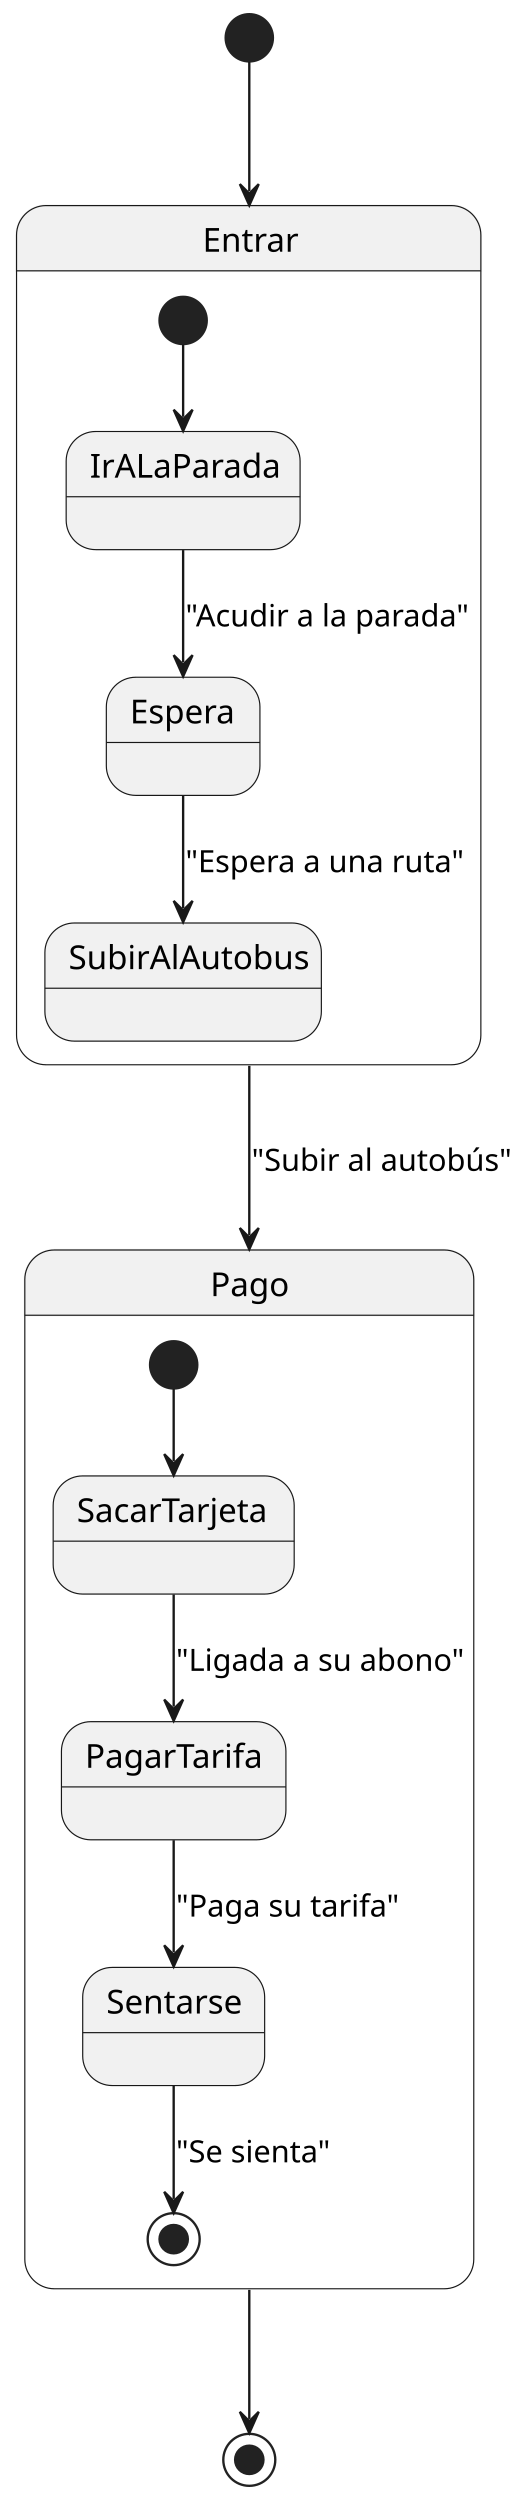
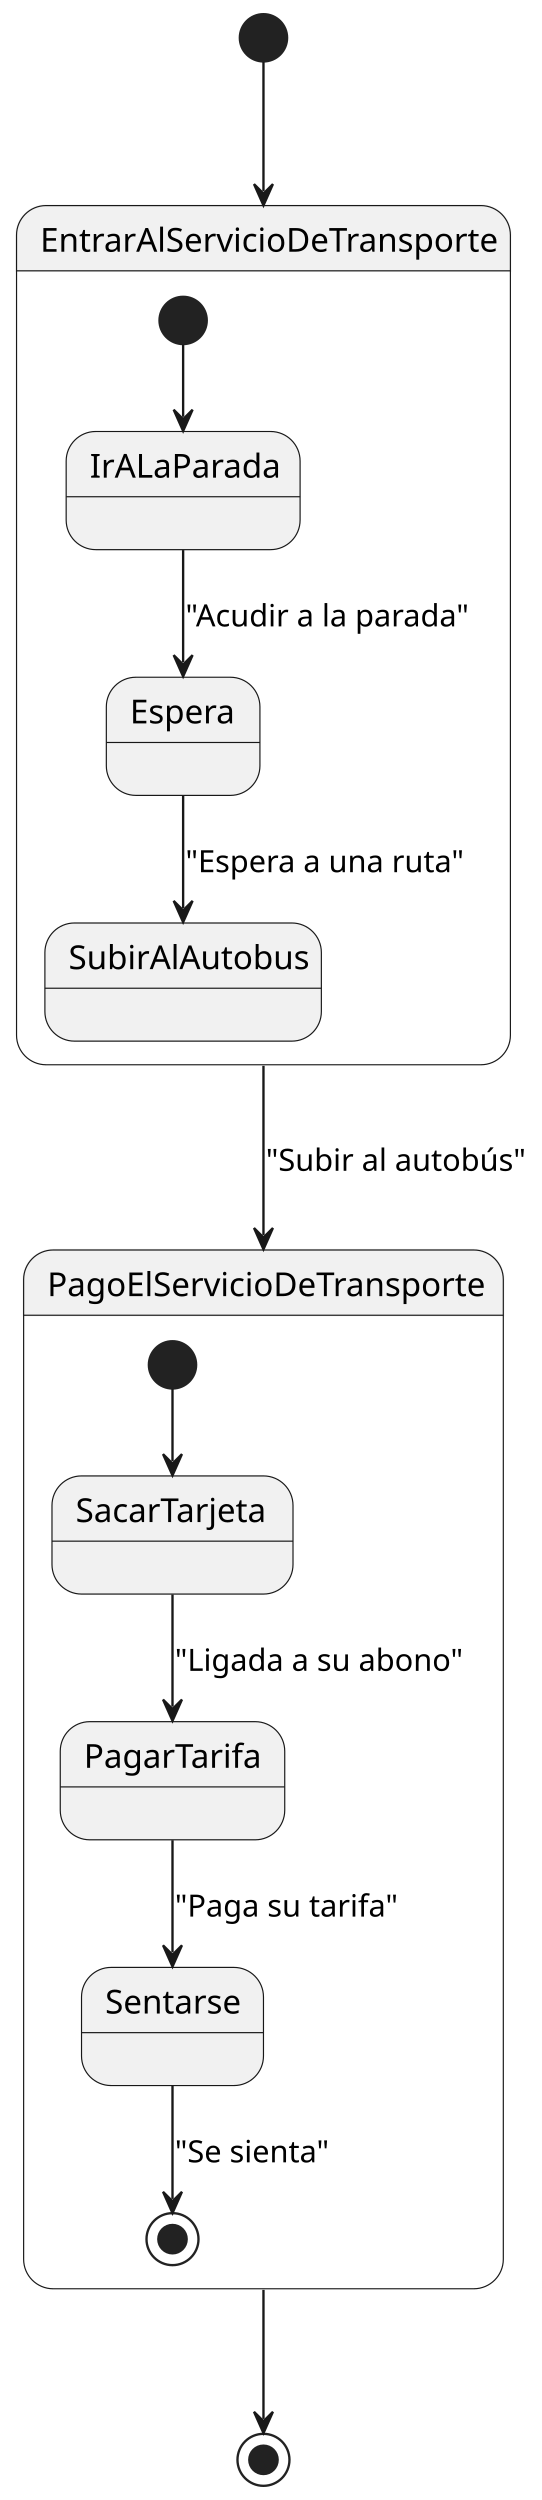
- <svg xmlns="http://www.w3.org/2000/svg" contentStyleType="text/css" height="1058px" preserveAspectRatio="none" style="width:218px;height:1058px;background:#FFFFFF;" version="1.1" viewBox="0 0 218 1058" width="218px" zoomAndPan="magnify">
+ <svg xmlns="http://www.w3.org/2000/svg" contentStyleType="text/css" height="1058px" preserveAspectRatio="none" style="width:229px;height:1058px;background:#FFFFFF;" version="1.1" viewBox="0 0 229 1058" width="229px" zoomAndPan="magnify">
  <defs />
  <g>
-     <ellipse cx="105.5" cy="16" fill="#222222" rx="10" ry="10" style="stroke:#222222;stroke-width:1.0;" />
-     <path d="M19.5,87 L191,87 A12.5,12.5 0 0 1 203.5,99.5 L203.5,114.609 L7,114.609 L7,99.5 A12.5,12.5 0 0 1 19.5,87 " fill="#F1F1F1" style="stroke:#F1F1F1;stroke-width:1.0;" />
-     <rect fill="none" height="363.609" rx="12.5" ry="12.5" style="stroke:#181818;stroke-width:0.5;" width="196.5" x="7" y="87" />
-     <line style="stroke:#181818;stroke-width:0.5;" x1="7" x2="203.5" y1="114.609" y2="114.609" />
-     <text fill="#000000" font-family="sans-serif" font-size="14" lengthAdjust="spacing" textLength="39" x="85.75" y="106.533">Entrar</text>
+     <ellipse cx="111.5" cy="16" fill="#222222" rx="10" ry="10" style="stroke:#222222;stroke-width:1.0;" />
+     <path d="M19.5,87 L203.5,87 A12.5,12.5 0 0 1 216,99.5 L216,114.609 L7,114.609 L7,99.5 A12.5,12.5 0 0 1 19.5,87 " fill="#F1F1F1" style="stroke:#F1F1F1;stroke-width:1.0;" />
+     <rect fill="none" height="363.609" rx="12.5" ry="12.5" style="stroke:#181818;stroke-width:0.5;" width="209" x="7" y="87" />
+     <line style="stroke:#181818;stroke-width:0.5;" x1="7" x2="216" y1="114.609" y2="114.609" />
+     <text fill="#000000" font-family="sans-serif" font-size="14" lengthAdjust="spacing" textLength="189" x="17" y="106.533">EntrarAlServicioDeTransporte</text>
    <ellipse cx="77.5" cy="135.609" fill="#222222" rx="10" ry="10" style="stroke:#222222;stroke-width:1.0;" />
-     <g id="Entrar.IrALaParada">
+     <g id="EntrarAlServicioDeTransporte.IrALaParada">
      <rect fill="#F1F1F1" height="50" rx="12.5" ry="12.5" style="stroke:#181818;stroke-width:0.5;" width="99" x="28" y="182.609" />
      <line style="stroke:#181818;stroke-width:0.5;" x1="28" x2="127" y1="210.219" y2="210.219" />
      <text fill="#000000" font-family="sans-serif" font-size="14" lengthAdjust="spacing" textLength="79" x="38" y="202.143">IrALaParada</text>
    </g>
-     <g id="Entrar.Espera">
+     <g id="EntrarAlServicioDeTransporte.Espera">
      <rect fill="#F1F1F1" height="50" rx="12.5" ry="12.5" style="stroke:#181818;stroke-width:0.5;" width="65" x="45" y="286.609" />
      <line style="stroke:#181818;stroke-width:0.5;" x1="45" x2="110" y1="314.219" y2="314.219" />
      <text fill="#000000" font-family="sans-serif" font-size="14" lengthAdjust="spacing" textLength="45" x="55" y="306.143">Espera</text>
    </g>
-     <g id="Entrar.SubirAlAutobus">
+     <g id="EntrarAlServicioDeTransporte.SubirAlAutobus">
      <rect fill="#F1F1F1" height="50" rx="12.5" ry="12.5" style="stroke:#181818;stroke-width:0.5;" width="117" x="19" y="390.609" />
      <line style="stroke:#181818;stroke-width:0.5;" x1="19" x2="136" y1="418.219" y2="418.219" />
      <text fill="#000000" font-family="sans-serif" font-size="14" lengthAdjust="spacing" textLength="97" x="29" y="410.143">SubirAlAutobus</text>
    </g>
-     <g id="link_*start*Entrar_IrALaParada">
-       <path d="M77.5,145.759 C77.5,155.029 77.5,163.749 77.5,176.389 " fill="none" id="*start*Entrar-to-IrALaParada" style="stroke:#181818;stroke-width:1.0;" />
+     <g id="link_*start*EntrarAlServicioDeTransporte_IrALaParada">
+       <path d="M77.5,145.759 C77.5,155.029 77.5,163.749 77.5,176.389 " fill="none" id="*start*EntrarAlServicioDeTransporte-to-IrALaParada" style="stroke:#181818;stroke-width:1.0;" />
      <polygon fill="#181818" points="77.5,182.389,81.5,173.389,77.5,177.389,73.5,173.389,77.5,182.389" style="stroke:#181818;stroke-width:1.0;" />
    </g>
    <g id="link_IrALaParada_Espera">
      <path d="M77.5,232.779 C77.5,248.919 77.5,264.079 77.5,280.259 " fill="none" id="IrALaParada-to-Espera" style="stroke:#181818;stroke-width:1.0;" />
      <polygon fill="#181818" points="77.5,286.259,81.5,277.259,77.5,281.259,73.5,277.259,77.5,286.259" style="stroke:#181818;stroke-width:1.0;" />
      <text fill="#000000" font-family="sans-serif" font-size="13" lengthAdjust="spacing" textLength="115" x="78.5" y="265.104">"Acudir a la parada"</text>
    </g>
    <g id="link_Espera_SubirAlAutobus">
      <path d="M77.5,336.779 C77.5,352.919 77.5,368.079 77.5,384.259 " fill="none" id="Espera-to-SubirAlAutobus" style="stroke:#181818;stroke-width:1.0;" />
      <polygon fill="#181818" points="77.5,390.259,81.5,381.259,77.5,385.259,73.5,381.259,77.5,390.259" style="stroke:#181818;stroke-width:1.0;" />
      <text fill="#000000" font-family="sans-serif" font-size="13" lengthAdjust="spacing" textLength="113" x="78.5" y="369.104">"Espera a una ruta"</text>
    </g>
-     <path d="M23,529 L188,529 A12.5,12.5 0 0 1 200.5,541.5 L200.5,556.609 L10.5,556.609 L10.5,541.5 A12.5,12.5 0 0 1 23,529 " fill="#F1F1F1" style="stroke:#F1F1F1;stroke-width:1.0;" />
-     <rect fill="none" height="439.609" rx="12.5" ry="12.5" style="stroke:#181818;stroke-width:0.5;" width="190" x="10.5" y="529" />
-     <line style="stroke:#181818;stroke-width:0.5;" x1="10.5" x2="200.5" y1="556.609" y2="556.609" />
-     <text fill="#000000" font-family="sans-serif" font-size="14" lengthAdjust="spacing" textLength="33" x="89" y="548.533">Pago</text>
-     <ellipse cx="73.5" cy="577.609" fill="#222222" rx="10" ry="10" style="stroke:#222222;stroke-width:1.0;" />
-     <g id="Pago.SacarTarjeta">
-       <rect fill="#F1F1F1" height="50" rx="12.5" ry="12.5" style="stroke:#181818;stroke-width:0.5;" width="102" x="22.5" y="624.609" />
-       <line style="stroke:#181818;stroke-width:0.5;" x1="22.5" x2="124.5" y1="652.219" y2="652.219" />
-       <text fill="#000000" font-family="sans-serif" font-size="14" lengthAdjust="spacing" textLength="82" x="32.5" y="644.143">SacarTarjeta</text>
+     <path d="M22.5,529 L200.5,529 A12.5,12.5 0 0 1 213,541.5 L213,556.609 L10,556.609 L10,541.5 A12.5,12.5 0 0 1 22.5,529 " fill="#F1F1F1" style="stroke:#F1F1F1;stroke-width:1.0;" />
+     <rect fill="none" height="439.609" rx="12.5" ry="12.5" style="stroke:#181818;stroke-width:0.5;" width="203" x="10" y="529" />
+     <line style="stroke:#181818;stroke-width:0.5;" x1="10" x2="213" y1="556.609" y2="556.609" />
+     <text fill="#000000" font-family="sans-serif" font-size="14" lengthAdjust="spacing" textLength="183" x="20" y="548.533">PagoElServicioDeTransporte</text>
+     <ellipse cx="73" cy="577.609" fill="#222222" rx="10" ry="10" style="stroke:#222222;stroke-width:1.0;" />
+     <g id="PagoElServicioDeTransporte.SacarTarjeta">
+       <rect fill="#F1F1F1" height="50" rx="12.5" ry="12.5" style="stroke:#181818;stroke-width:0.5;" width="102" x="22" y="624.609" />
+       <line style="stroke:#181818;stroke-width:0.5;" x1="22" x2="124" y1="652.219" y2="652.219" />
+       <text fill="#000000" font-family="sans-serif" font-size="14" lengthAdjust="spacing" textLength="82" x="32" y="644.143">SacarTarjeta</text>
    </g>
-     <g id="Pago.PagarTarifa">
-       <rect fill="#F1F1F1" height="50" rx="12.5" ry="12.5" style="stroke:#181818;stroke-width:0.5;" width="95" x="26" y="728.609" />
-       <line style="stroke:#181818;stroke-width:0.5;" x1="26" x2="121" y1="756.219" y2="756.219" />
-       <text fill="#000000" font-family="sans-serif" font-size="14" lengthAdjust="spacing" textLength="75" x="36" y="748.143">PagarTarifa</text>
+     <g id="PagoElServicioDeTransporte.PagarTarifa">
+       <rect fill="#F1F1F1" height="50" rx="12.5" ry="12.5" style="stroke:#181818;stroke-width:0.5;" width="95" x="25.5" y="728.609" />
+       <line style="stroke:#181818;stroke-width:0.5;" x1="25.5" x2="120.5" y1="756.219" y2="756.219" />
+       <text fill="#000000" font-family="sans-serif" font-size="14" lengthAdjust="spacing" textLength="75" x="35.5" y="748.143">PagarTarifa</text>
    </g>
-     <g id="Pago.Sentarse">
-       <rect fill="#F1F1F1" height="50" rx="12.5" ry="12.5" style="stroke:#181818;stroke-width:0.5;" width="77" x="35" y="832.609" />
-       <line style="stroke:#181818;stroke-width:0.5;" x1="35" x2="112" y1="860.219" y2="860.219" />
-       <text fill="#000000" font-family="sans-serif" font-size="14" lengthAdjust="spacing" textLength="57" x="45" y="852.143">Sentarse</text>
+     <g id="PagoElServicioDeTransporte.Sentarse">
+       <rect fill="#F1F1F1" height="50" rx="12.5" ry="12.5" style="stroke:#181818;stroke-width:0.5;" width="77" x="34.5" y="832.609" />
+       <line style="stroke:#181818;stroke-width:0.5;" x1="34.5" x2="111.5" y1="860.219" y2="860.219" />
+       <text fill="#000000" font-family="sans-serif" font-size="14" lengthAdjust="spacing" textLength="57" x="44.5" y="852.143">Sentarse</text>
    </g>
-     <ellipse cx="73.5" cy="947.609" fill="none" rx="11" ry="11" style="stroke:#222222;stroke-width:1.0;" />
-     <ellipse cx="73.5" cy="947.609" fill="#222222" rx="6" ry="6" style="stroke:#222222;stroke-width:1.0;" />
-     <g id="link_*start*Pago_SacarTarjeta">
-       <path d="M73.5,587.759 C73.5,597.029 73.5,605.749 73.5,618.389 " fill="none" id="*start*Pago-to-SacarTarjeta" style="stroke:#181818;stroke-width:1.0;" />
-       <polygon fill="#181818" points="73.5,624.389,77.5,615.389,73.5,619.389,69.5,615.389,73.5,624.389" style="stroke:#181818;stroke-width:1.0;" />
+     <ellipse cx="73" cy="947.609" fill="none" rx="11" ry="11" style="stroke:#222222;stroke-width:1.0;" />
+     <ellipse cx="73" cy="947.609" fill="#222222" rx="6" ry="6" style="stroke:#222222;stroke-width:1.0;" />
+     <g id="link_*start*PagoElServicioDeTransporte_SacarTarjeta">
+       <path d="M73,587.759 C73,597.029 73,605.749 73,618.389 " fill="none" id="*start*PagoElServicioDeTransporte-to-SacarTarjeta" style="stroke:#181818;stroke-width:1.0;" />
+       <polygon fill="#181818" points="73,624.389,77,615.389,73,619.389,69,615.389,73,624.389" style="stroke:#181818;stroke-width:1.0;" />
    </g>
    <g id="link_SacarTarjeta_PagarTarifa">
-       <path d="M73.5,674.779 C73.5,690.919 73.5,706.079 73.5,722.259 " fill="none" id="SacarTarjeta-to-PagarTarifa" style="stroke:#181818;stroke-width:1.0;" />
-       <polygon fill="#181818" points="73.5,728.259,77.5,719.259,73.5,723.259,69.5,719.259,73.5,728.259" style="stroke:#181818;stroke-width:1.0;" />
-       <text fill="#000000" font-family="sans-serif" font-size="13" lengthAdjust="spacing" textLength="116" x="74.5" y="707.105">"Ligada a su abono"</text>
+       <path d="M73,674.779 C73,690.919 73,706.079 73,722.259 " fill="none" id="SacarTarjeta-to-PagarTarifa" style="stroke:#181818;stroke-width:1.0;" />
+       <polygon fill="#181818" points="73,728.259,77,719.259,73,723.259,69,719.259,73,728.259" style="stroke:#181818;stroke-width:1.0;" />
+       <text fill="#000000" font-family="sans-serif" font-size="13" lengthAdjust="spacing" textLength="116" x="74" y="707.105">"Ligada a su abono"</text>
    </g>
    <g id="link_PagarTarifa_Sentarse">
-       <path d="M73.5,778.779 C73.5,794.919 73.5,810.079 73.5,826.259 " fill="none" id="PagarTarifa-to-Sentarse" style="stroke:#181818;stroke-width:1.0;" />
-       <polygon fill="#181818" points="73.5,832.259,77.5,823.259,73.5,827.259,69.5,823.259,73.5,832.259" style="stroke:#181818;stroke-width:1.0;" />
-       <text fill="#000000" font-family="sans-serif" font-size="13" lengthAdjust="spacing" textLength="90" x="74.5" y="811.105">"Paga su tarifa"</text>
+       <path d="M73,778.779 C73,794.919 73,810.079 73,826.259 " fill="none" id="PagarTarifa-to-Sentarse" style="stroke:#181818;stroke-width:1.0;" />
+       <polygon fill="#181818" points="73,832.259,77,823.259,73,827.259,69,823.259,73,832.259" style="stroke:#181818;stroke-width:1.0;" />
+       <text fill="#000000" font-family="sans-serif" font-size="13" lengthAdjust="spacing" textLength="90" x="74" y="811.105">"Paga su tarifa"</text>
    </g>
-     <g id="link_Sentarse_*end*Pago">
-       <path d="M73.5,882.659 C73.5,900.369 73.5,917.549 73.5,930.579 " fill="none" id="Sentarse-to-*end*Pago" style="stroke:#181818;stroke-width:1.0;" />
-       <polygon fill="#181818" points="73.5,936.579,77.5,927.579,73.5,931.579,69.5,927.579,73.5,936.579" style="stroke:#181818;stroke-width:1.0;" />
-       <text fill="#000000" font-family="sans-serif" font-size="13" lengthAdjust="spacing" textLength="65" x="74.5" y="915.105">"Se sienta"</text>
+     <g id="link_Sentarse_*end*PagoElServicioDeTransporte">
+       <path d="M73,882.659 C73,900.369 73,917.549 73,930.579 " fill="none" id="Sentarse-to-*end*PagoElServicioDeTransporte" style="stroke:#181818;stroke-width:1.0;" />
+       <polygon fill="#181818" points="73,936.579,77,927.579,73,931.579,69,927.579,73,936.579" style="stroke:#181818;stroke-width:1.0;" />
+       <text fill="#000000" font-family="sans-serif" font-size="13" lengthAdjust="spacing" textLength="65" x="74" y="915.105">"Se sienta"</text>
    </g>
-     <ellipse cx="105.5" cy="1041" fill="none" rx="11" ry="11" style="stroke:#222222;stroke-width:1.0;" />
-     <ellipse cx="105.5" cy="1041" fill="#222222" rx="6" ry="6" style="stroke:#222222;stroke-width:1.0;" />
-     <g id="link_*start*_Entrar">
-       <path d="M105.5,26.23 C105.5,38.13 105.5,54.46 105.5,80.92 " fill="none" id="*start*-to-Entrar" style="stroke:#181818;stroke-width:1.0;" />
-       <polygon fill="#181818" points="105.5,86.92,109.5,77.92,105.5,81.92,101.5,77.92,105.5,86.92" style="stroke:#181818;stroke-width:1.0;" />
+     <ellipse cx="111.5" cy="1041" fill="none" rx="11" ry="11" style="stroke:#222222;stroke-width:1.0;" />
+     <ellipse cx="111.5" cy="1041" fill="#222222" rx="6" ry="6" style="stroke:#222222;stroke-width:1.0;" />
+     <g id="link_*start*_EntrarAlServicioDeTransporte">
+       <path d="M111.5,26.23 C111.5,38.13 111.5,54.46 111.5,80.92 " fill="none" id="*start*-to-EntrarAlServicioDeTransporte" style="stroke:#181818;stroke-width:1.0;" />
+       <polygon fill="#181818" points="111.5,86.92,115.5,77.92,111.5,81.92,107.5,77.92,111.5,86.92" style="stroke:#181818;stroke-width:1.0;" />
    </g>
-     <g id="link_Entrar_Pago">
-       <path d="M105.5,451.05 C105.5,476.42 105.5,496.71 105.5,522.7 " fill="none" id="Entrar-to-Pago" style="stroke:#181818;stroke-width:1.0;" />
-       <polygon fill="#181818" points="105.5,528.7,109.5,519.7,105.5,523.7,101.5,519.7,105.5,528.7" style="stroke:#181818;stroke-width:1.0;" />
-       <text fill="#000000" font-family="sans-serif" font-size="13" lengthAdjust="spacing" textLength="104" x="106.5" y="495.495">"Subir al autobús"</text>
+     <g id="link_EntrarAlServicioDeTransporte_PagoElServicioDeTransporte">
+       <path d="M111.5,451.05 C111.5,476.42 111.5,496.71 111.5,522.7 " fill="none" id="EntrarAlServicioDeTransporte-to-PagoElServicioDeTransporte" style="stroke:#181818;stroke-width:1.0;" />
+       <polygon fill="#181818" points="111.5,528.7,115.5,519.7,111.5,523.7,107.5,519.7,111.5,528.7" style="stroke:#181818;stroke-width:1.0;" />
+       <text fill="#000000" font-family="sans-serif" font-size="13" lengthAdjust="spacing" textLength="104" x="112.5" y="495.495">"Subir al autobús"</text>
    </g>
-     <g id="link_Pago_*end*">
-       <path d="M105.5,969.06 C105.5,995.53 105.5,1011.5 105.5,1023.68 " fill="none" id="Pago-to-*end*" style="stroke:#181818;stroke-width:1.0;" />
-       <polygon fill="#181818" points="105.5,1029.68,109.5,1020.68,105.5,1024.68,101.5,1020.68,105.5,1029.68" style="stroke:#181818;stroke-width:1.0;" />
+     <g id="link_PagoElServicioDeTransporte_*end*">
+       <path d="M111.5,969.06 C111.5,995.53 111.5,1011.5 111.5,1023.68 " fill="none" id="PagoElServicioDeTransporte-to-*end*" style="stroke:#181818;stroke-width:1.0;" />
+       <polygon fill="#181818" points="111.5,1029.68,115.5,1020.68,111.5,1024.68,107.5,1020.68,111.5,1029.68" style="stroke:#181818;stroke-width:1.0;" />
    </g>
  </g>
</svg>
